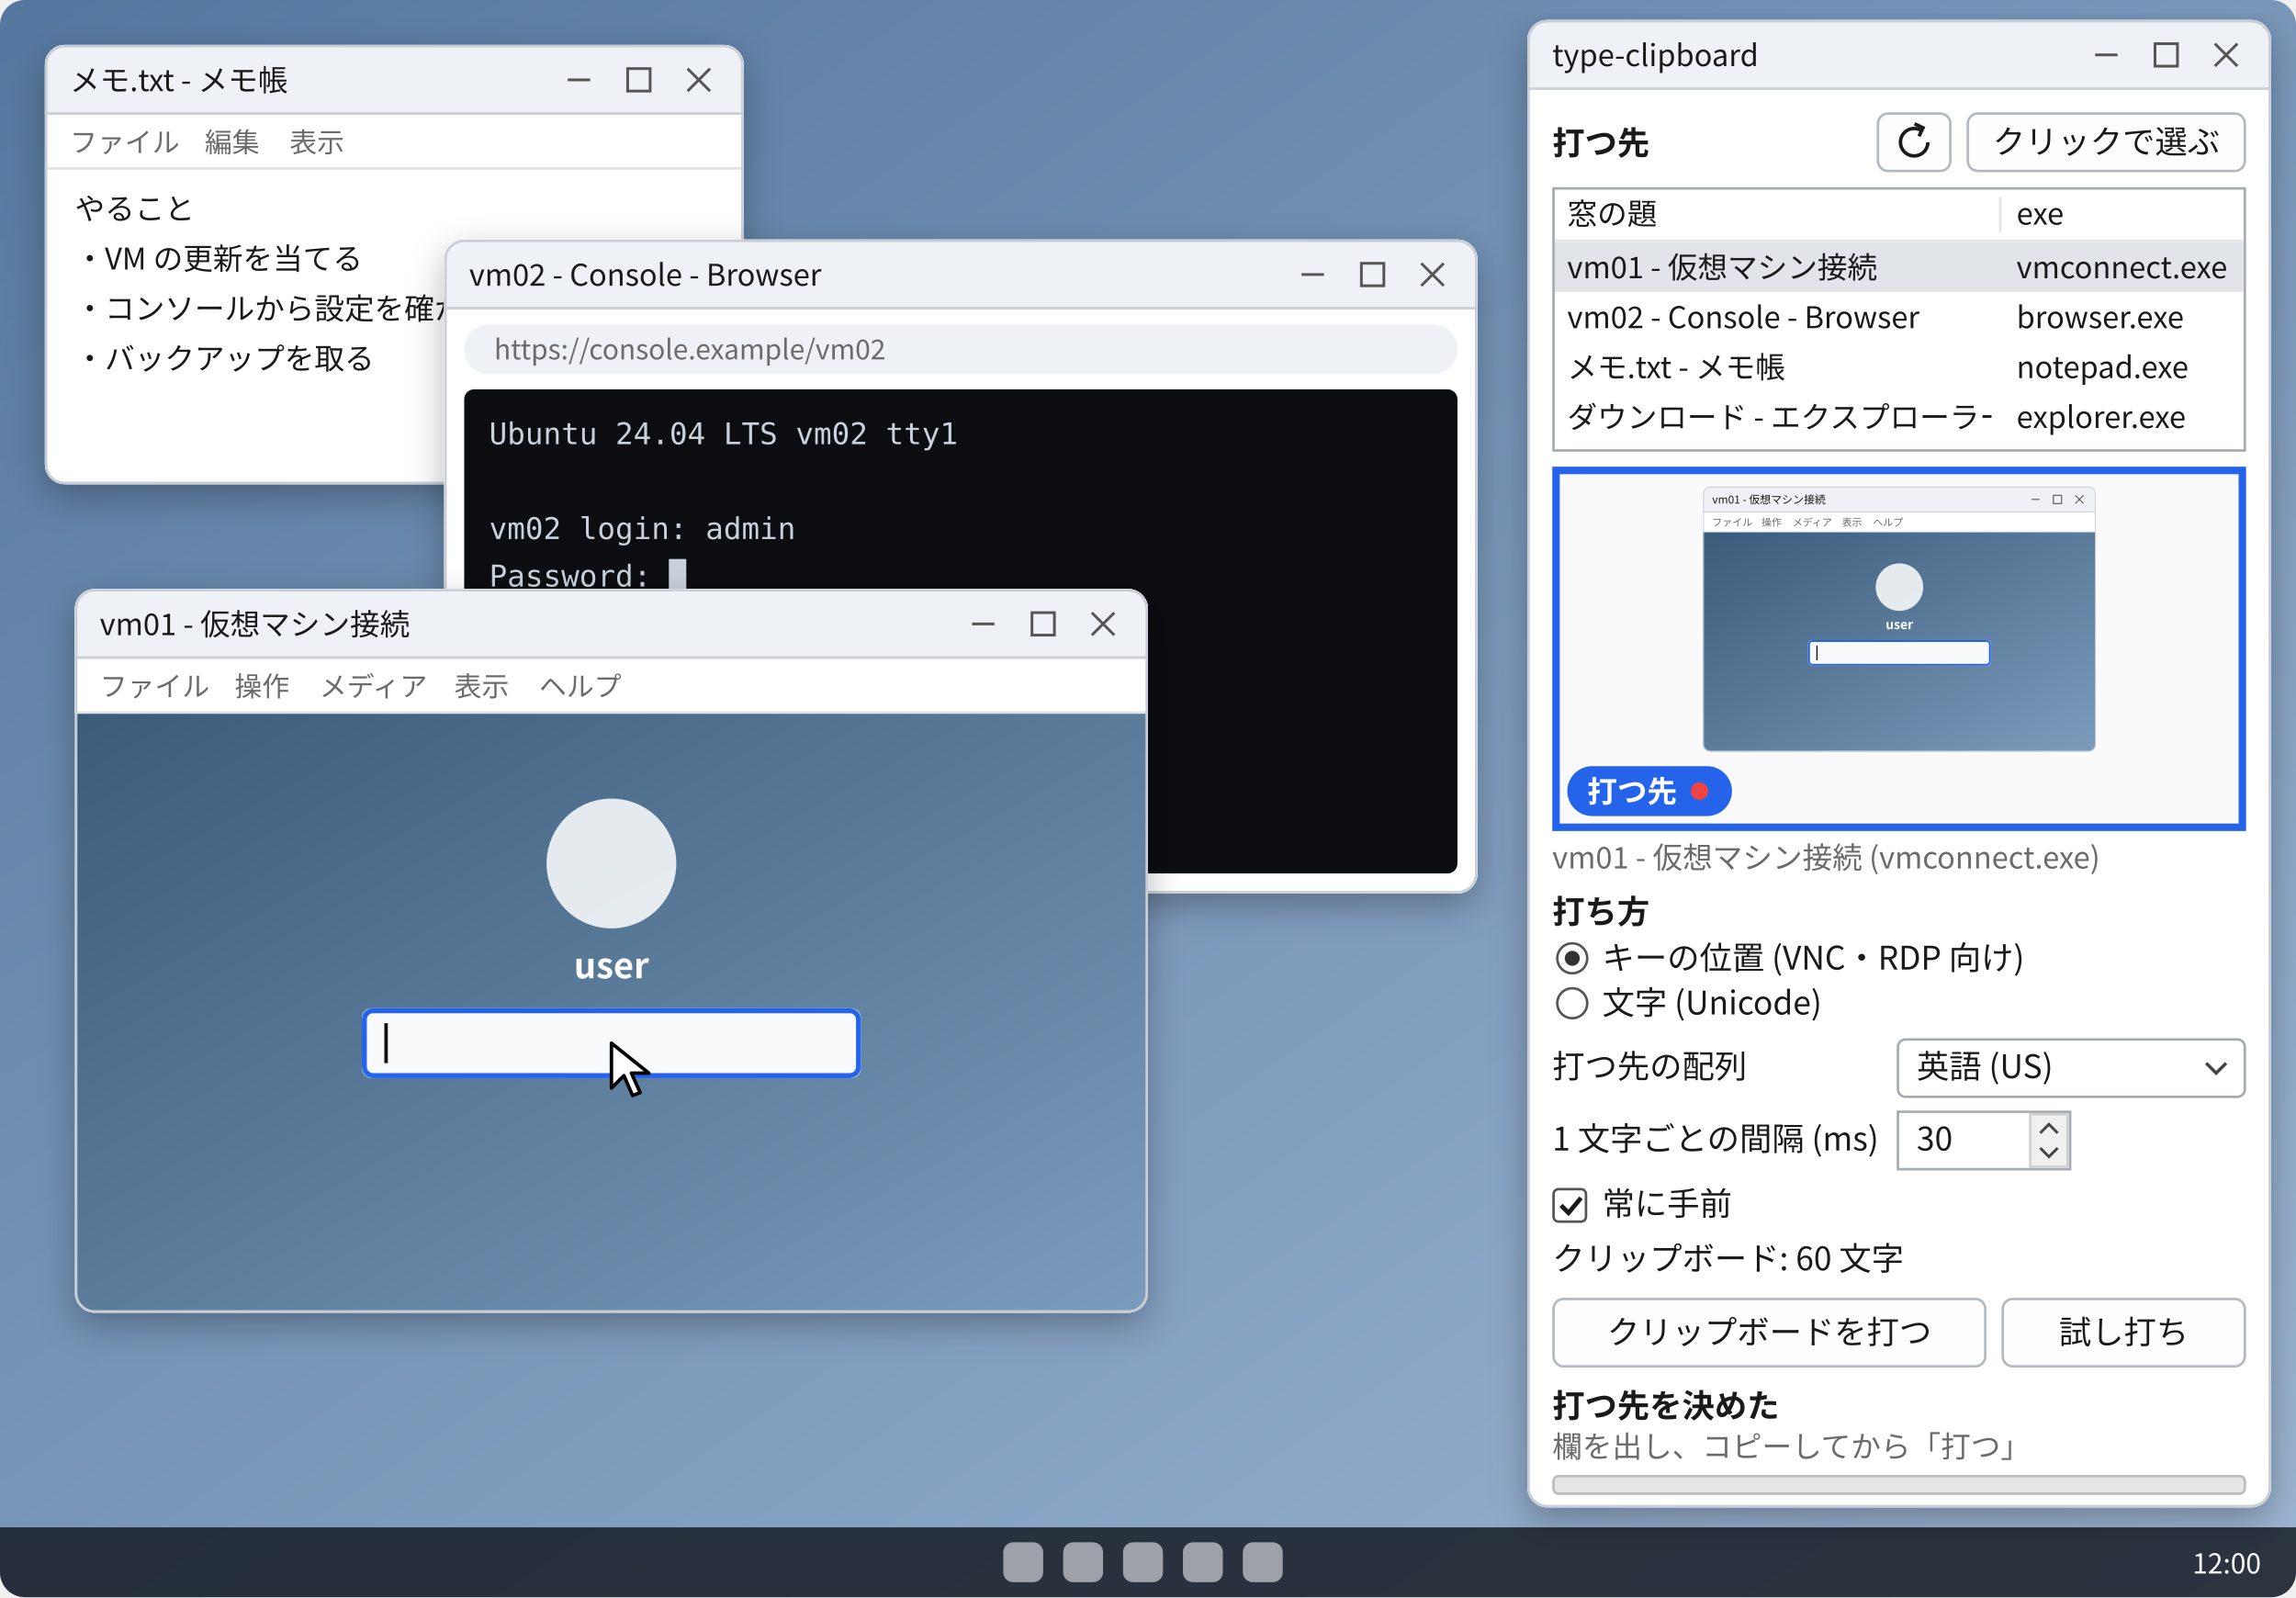
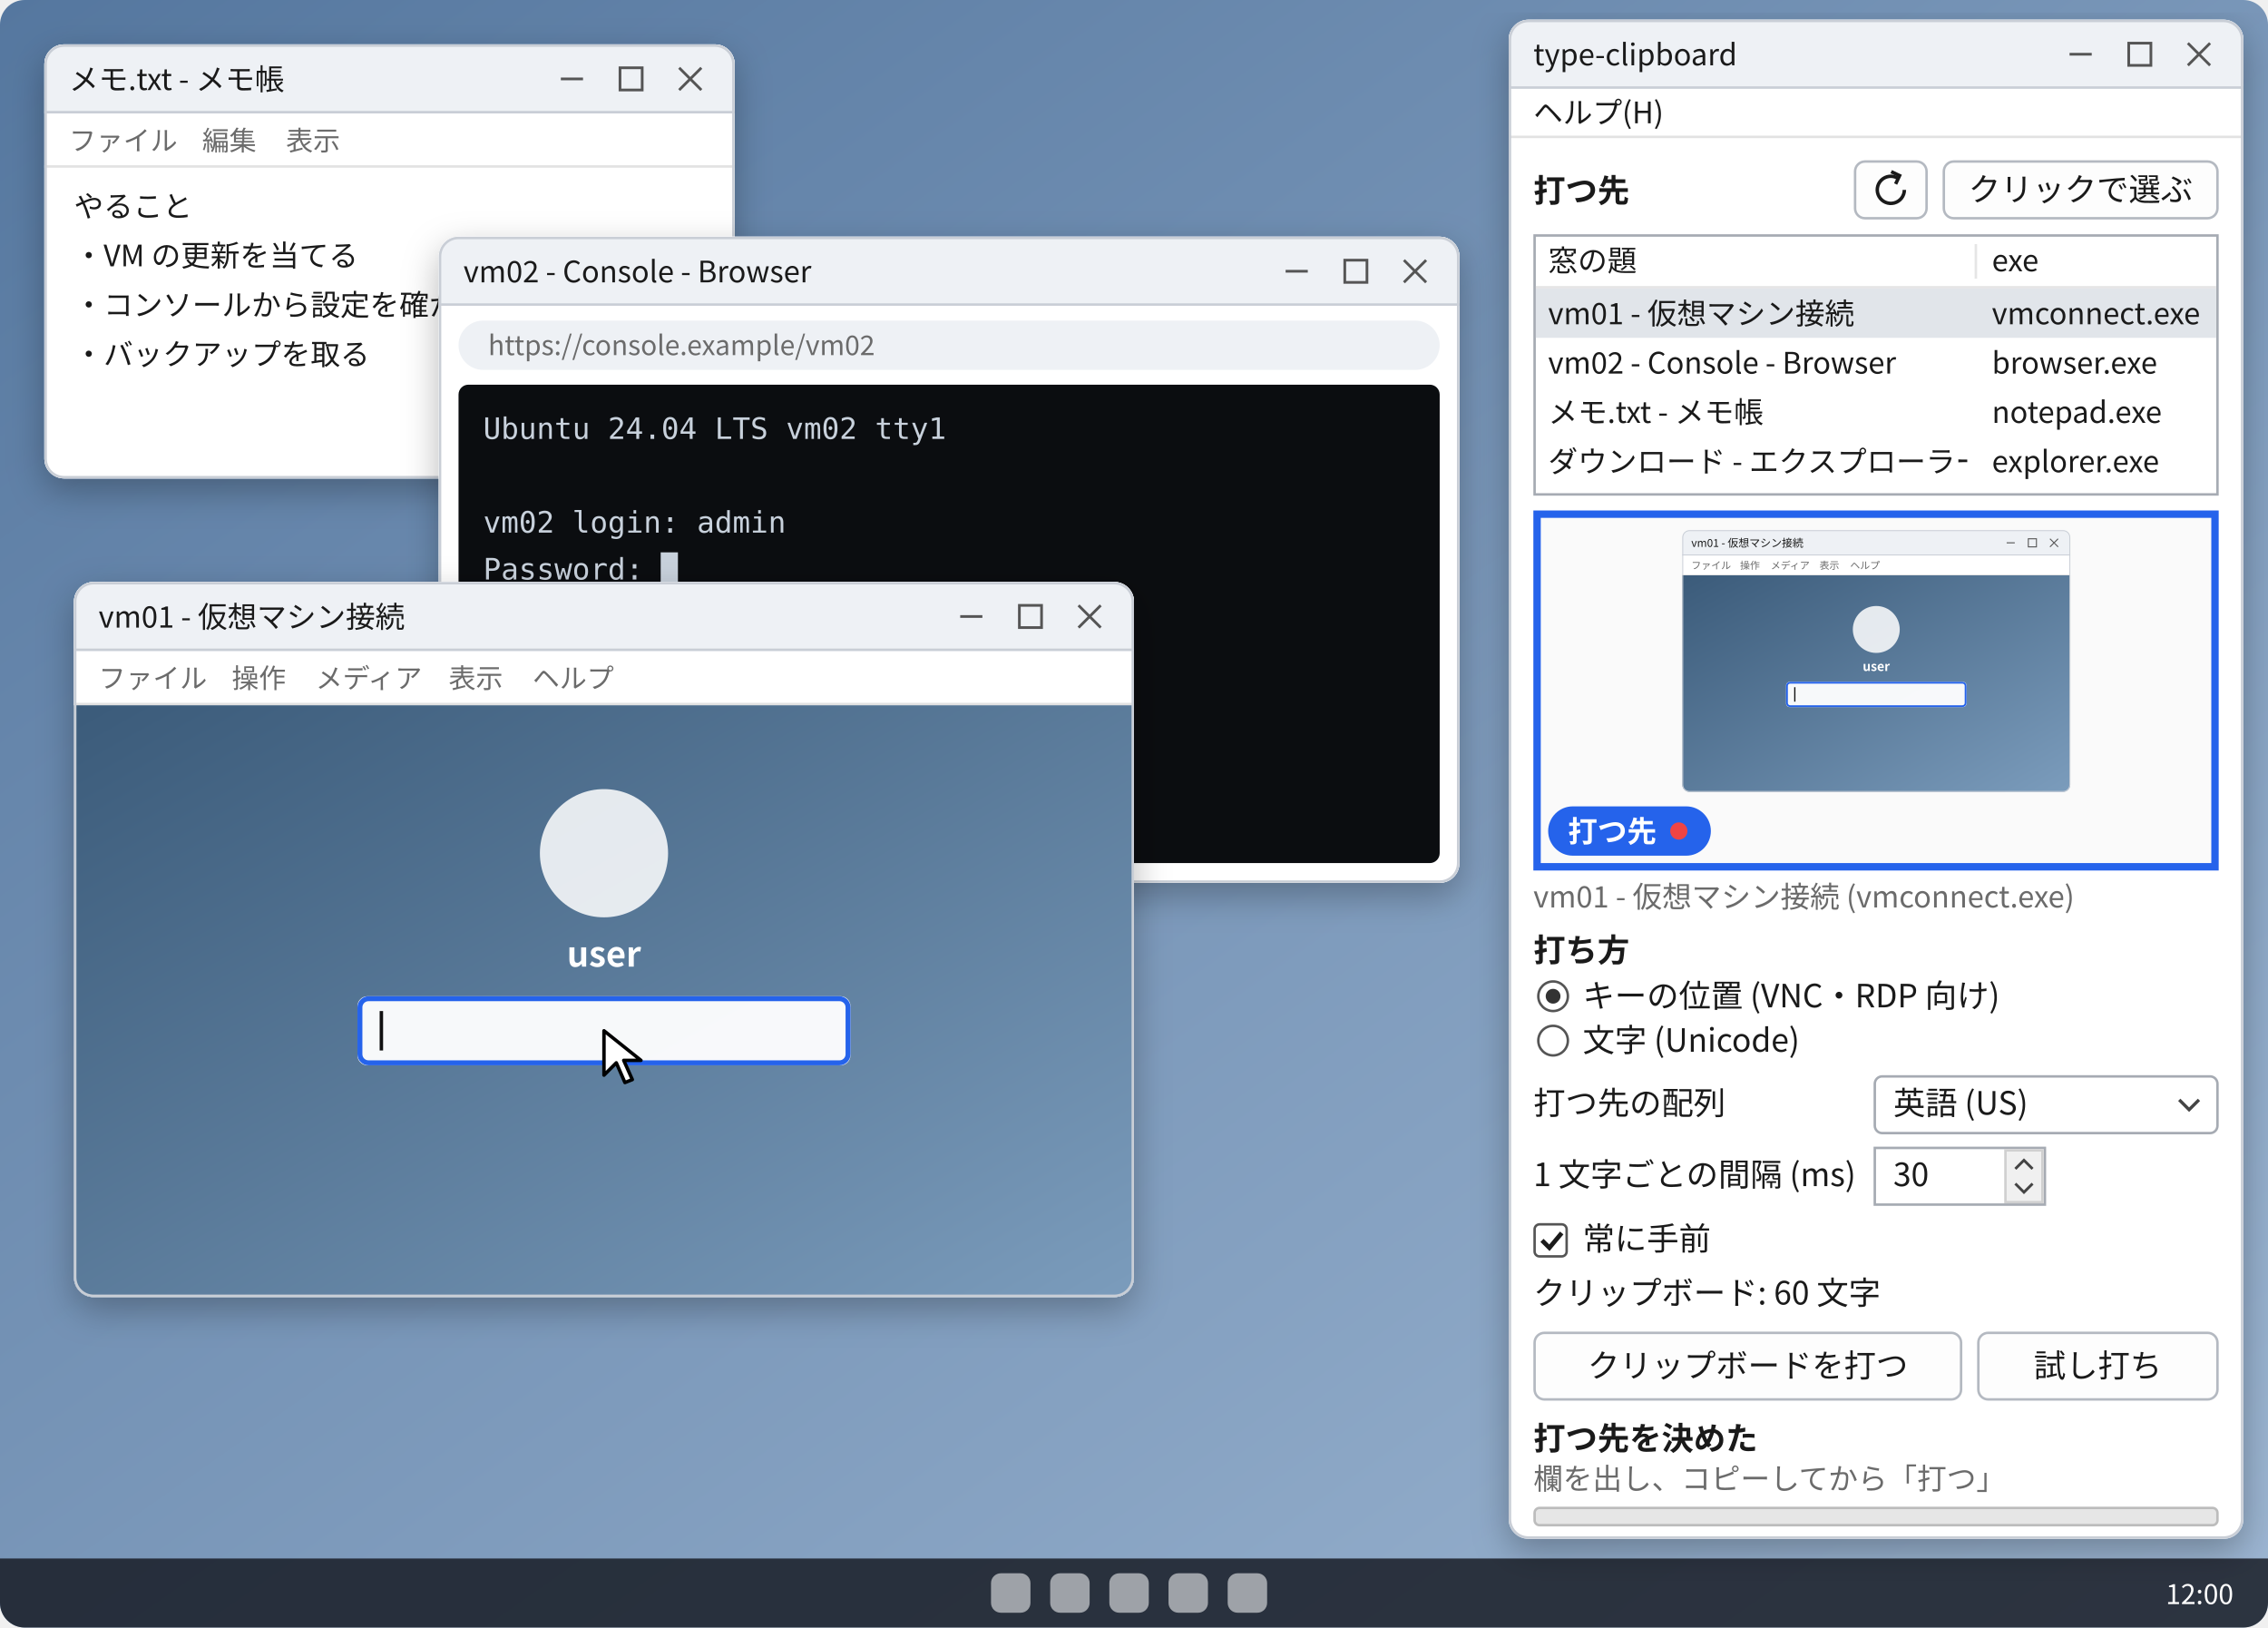
- <svg xmlns="http://www.w3.org/2000/svg" width="920" height="640" viewBox="0 0 920 640" role="img" aria-labelledby="title desc">
+ <svg xmlns="http://www.w3.org/2000/svg" width="920" height="660" viewBox="0 0 920 660" role="img" aria-labelledby="title desc">
  <style>
text{font-family:"Yu Gothic UI", "Meiryo UI", Meiryo, "Hiragino Sans", "Hiragino Kaku Gothic ProN", "Noto Sans CJK JP", "Noto Sans JP", "Segoe UI", system-ui, sans-serif;fill:#1a1a1a}
.mono{font-family:"Cascadia Mono", Consolas, "DejaVu Sans Mono", "Noto Sans Mono", ui-monospace, monospace}
.t11{font-size:11px}.t12{font-size:12px}.t13{font-size:13px}.t14{font-size:14px}.t22{font-size:22px}
.b{font-weight:700}.mu{fill:#6b6b6b}.wh{fill:#fff}.ph{fill:#888}.term{fill:#c8d1dc}
.c-blue{fill:#2563eb}.c-green{fill:#15803d}.c-amber{fill:#b45309}
.tb{transform-box:fill-box;transform-origin:50% 50%}.tl{transform-box:fill-box;transform-origin:0 50%}
.blink{animation:blink 1s step-end infinite}@keyframes blink{50%{opacity:0}}
@keyframes a1{0%{opacity:0;animation-timing-function:step-end}16.923%{opacity:1;animation-timing-function:step-end}100%{opacity:1}}
.a1{opacity:1;animation:a1 6.5s infinite}
@keyframes a2{0%{opacity:1;animation-timing-function:step-end}16.923%{opacity:0;animation-timing-function:step-end}100%{opacity:0}}
.a2{opacity:0;animation:a2 6.5s infinite}
@keyframes a3{0%{opacity:0;animation-timing-function:step-end}36.923%{opacity:1;animation-timing-function:ease-in}58.462%{opacity:0;animation-timing-function:step-end}100%{opacity:0}}
.a3{opacity:0;animation:a3 6.5s infinite}
@keyframes a4{0%{opacity:1;animation-timing-function:step-end}36.923%{opacity:0;animation-timing-function:step-end}100%{opacity:0}}
.a4{opacity:0;animation:a4 6.5s infinite}
@keyframes a5{0%{opacity:0;animation-timing-function:step-end}36.923%{opacity:1;animation-timing-function:step-end}100%{opacity:1}}
.a5{opacity:1;animation:a5 6.5s infinite}
@keyframes a6{0%{opacity:0;transform:translateY(8px);animation-timing-function:step-end}27.692%{opacity:0;transform:translateY(8px);animation-timing-function:ease-out}32.308%{opacity:1;transform:translateY(0);animation-timing-function:step-end}73.846%{opacity:1;transform:translateY(0);animation-timing-function:ease-out}78.462%{opacity:0;transform:translateY(8px);animation-timing-function:step-end}100%{opacity:0;transform:translateY(8px)}}
.a6{opacity:0;transform:translateY(8px);animation:a6 6.5s infinite}
@keyframes a7{0%{opacity:0;transform:scale(.45);animation-timing-function:step-end}16.923%{opacity:.95;transform:scale(.45);animation-timing-function:ease-out}23.846%{opacity:0;transform:scale(2.6);animation-timing-function:step-end}100%{opacity:0;transform:scale(2.6)}}
.a7{opacity:0;transform:scale(2.6);animation:a7 6.5s infinite}
@keyframes a8{0%{transform:translate(300px,330px);animation-timing-function:step-end}6.154%{transform:translate(300px,330px);animation-timing-function:cubic-bezier(.4,.1,.2,1)}16.923%{transform:translate(245px,418px);animation-timing-function:step-end}100%{transform:translate(245px,418px)}}
.a8{transform:translate(245px,418px);animation:a8 6.5s infinite}
@media (prefers-reduced-motion:reduce){*{animation:none!important}}
</style>
  <defs>
    <linearGradient id="desk" x1="0" y1="0" x2="1" y2="1">
      <stop offset="0" stop-color="#55779f" />
      <stop offset="1" stop-color="#9db6d2" />
    </linearGradient>
    <linearGradient id="vm-screen" x1="0" y1="0" x2="1" y2="1">
      <stop offset="0" stop-color="#3b5b7a" />
      <stop offset="1" stop-color="#7b9cbc" />
    </linearGradient>
    <filter id="shadow" x="-20%" y="-20%" width="140%" height="150%">
      <feDropShadow dx="0" dy="5" stdDeviation="7" flood-color="#000" flood-opacity=".28" />
    </filter>
    <clipPath id="canvas">
-       <rect width="920" height="640" rx="10" />
+       <rect width="920" height="660" rx="10" />
    </clipPath>
    <clipPath id="clip-app">
-       <rect x="612" y="8" width="298" height="596" rx="8" />
+       <rect x="612" y="8" width="298" height="616" rx="8" />
    </clipPath>
    <clipPath id="clip-title">
-       <rect x="622" y="75" width="176" height="106" />
+       <rect x="622" y="95" width="176" height="106" />
    </clipPath>
    <clipPath id="clip-exe">
-       <rect x="802" y="75" width="96" height="106" />
+       <rect x="802" y="95" width="96" height="106" />
    </clipPath>
    <clipPath id="clip-note">
      <rect width="280" height="176" rx="8" />
    </clipPath>
    <clipPath id="clip-vnc">
      <rect width="414" height="262" rx="8" />
    </clipPath>
    <clipPath id="clip-vm">
      <rect width="430" height="290" rx="8" />
    </clipPath>
  </defs>
  <g clip-path="url(#canvas)">
-     <rect width="920" height="640" fill="url(#desk)" />
+     <rect width="920" height="660" fill="url(#desk)" />
    <g transform="translate(18,18)">
      <rect width="280" height="176" rx="8" fill="#fff" filter="url(#shadow)" />
      <g clip-path="url(#clip-note)">
        <rect width="280" height="176" fill="#fff" />
        <rect width="280" height="28" fill="#eef1f5" />
        <line x1="0" y1="27.5" x2="280" y2="27.5" stroke="#c9ced6" />
        <text x="10" y="18.5" class="t12">メモ.txt - メモ帳</text>
        <g stroke="#555" stroke-width="1.1" fill="none">
          <line x1="209.5" y1="14.0" x2="218.5" y2="14.0" />
          <rect x="233.5" y="9.5" width="9" height="9" />
          <path d="M257.5,9.5l9,9M266.5,9.5l-9,9" />
        </g>
        <line x1="0" y1="49.5" x2="280" y2="49.5" stroke="#e2e2e2" />
        <text x="10" y="43" class="t11 mu">ファイル</text>
        <text x="64" y="43" class="t11 mu">編集</text>
        <text x="98" y="43" class="t11 mu">表示</text>
        <text x="12" y="70" class="t12">やること</text>
        <text x="12" y="90" class="t12">・VM の更新を当てる</text>
        <text x="12" y="110" class="t12">・コンソールから設定を確かめる</text>
        <text x="12" y="130" class="t12">・バックアップを取る</text>
      </g>
      <rect x=".5" y=".5" width="279" height="175" rx="7.5" fill="none" stroke="#c9ced6" />
    </g>
    <g transform="translate(178,96)">
      <rect width="414" height="262" rx="8" fill="#fff" filter="url(#shadow)" />
      <g clip-path="url(#clip-vnc)">
        <rect width="414" height="262" fill="#fff" />
        <rect width="414" height="28" fill="#eef1f5" />
        <line x1="0" y1="27.5" x2="414" y2="27.5" stroke="#c9ced6" />
        <text x="10" y="18.5" class="t12">vm02 - Console - Browser</text>
        <g stroke="#555" stroke-width="1.1" fill="none">
          <line x1="343.5" y1="14.0" x2="352.5" y2="14.0" />
          <rect x="367.5" y="9.5" width="9" height="9" />
          <path d="M391.5,9.5l9,9M400.5,9.5l-9,9" />
        </g>
        <rect x="8" y="34" width="398" height="20" rx="10" fill="#eef1f5" />
        <text x="20" y="48" class="t11 mu">https://console.example/vm02</text>
        <rect x="8" y="60" width="398" height="194" rx="4" fill="#0b0d10" />
        <text x="18" y="82" class="t12 mono term">Ubuntu 24.04 LTS vm02 tty1</text>
        <text x="18" y="120" class="t12 mono term">vm02 login: admin</text>
        <text x="18" y="139" class="t12 mono term">Password:</text>
        <rect class="blink" x="90" y="128" width="7" height="13" fill="#c8d1dc" />
      </g>
      <rect x=".5" y=".5" width="413" height="261" rx="7.5" fill="none" stroke="#c9ced6" />
    </g>
    <g transform="translate(30,236)">
      <rect width="430" height="290" rx="8" fill="#fff" filter="url(#shadow)" />
      <g clip-path="url(#clip-vm)">
        <rect width="430" height="290" fill="#fff" />
        <rect width="430" height="28" fill="#eef1f5" />
        <line x1="0" y1="27.5" x2="430" y2="27.5" stroke="#c9ced6" />
        <text x="10" y="18.5" class="t12">vm01 - 仮想マシン接続</text>
        <g stroke="#555" stroke-width="1.1" fill="none">
          <line x1="359.5" y1="14.0" x2="368.5" y2="14.0" />
          <rect x="383.5" y="9.5" width="9" height="9" />
          <path d="M407.5,9.5l9,9M416.5,9.5l-9,9" />
        </g>
        <line x1="0" y1="49.5" x2="430" y2="49.5" stroke="#e2e2e2" />
        <text x="10" y="43" class="t11 mu">ファイル</text>
        <text x="64" y="43" class="t11 mu">操作</text>
        <text x="98" y="43" class="t11 mu">メディア</text>
        <text x="152" y="43" class="t11 mu">表示</text>
        <text x="186" y="43" class="t11 mu">ヘルプ</text>
        <rect y="50" width="430" height="240" fill="url(#vm-screen)" />
        <g style="opacity:1">
          <circle cx="215.0" cy="110" r="26" fill="#fff" fill-opacity=".85" />
          <text x="215" y="156" class="t14 b wh" text-anchor="middle">user</text>
          <rect x="115.0" y="168" width="200" height="28" rx="4" fill="#fff" fill-opacity=".95" />
          <rect x="116.0" y="169" width="198" height="26" rx="3.5" fill="none" stroke="#2563eb" stroke-width="2" class="a1" />
          <text x="124" y="186.5" class="t13 ph a2">パスワード</text>
          <circle cx="127" cy="182" r="2.6" fill="#111" style="opacity:0" />
          <circle cx="134.5" cy="182" r="2.6" fill="#111" style="opacity:0" />
          <circle cx="142" cy="182" r="2.6" fill="#111" style="opacity:0" />
          <circle cx="149.5" cy="182" r="2.6" fill="#111" style="opacity:0" />
          <circle cx="157" cy="182" r="2.6" fill="#111" style="opacity:0" />
          <circle cx="164.5" cy="182" r="2.6" fill="#111" style="opacity:0" />
          <circle cx="172" cy="182" r="2.6" fill="#111" style="opacity:0" />
          <circle cx="179.5" cy="182" r="2.6" fill="#111" style="opacity:0" />
          <circle cx="187" cy="182" r="2.6" fill="#111" style="opacity:0" />
          <circle cx="194.5" cy="182" r="2.6" fill="#111" style="opacity:0" />
          <circle cx="202" cy="182" r="2.6" fill="#111" style="opacity:0" />
          <circle cx="209.5" cy="182" r="2.6" fill="#111" style="opacity:0" />
          <circle cx="217" cy="182" r="2.6" fill="#111" style="opacity:0" />
          <circle cx="224.5" cy="182" r="2.6" fill="#111" style="opacity:0" />
          <circle cx="232" cy="182" r="2.6" fill="#111" style="opacity:0" />
          <circle cx="239.5" cy="182" r="2.6" fill="#111" style="opacity:0" />
          <circle cx="247" cy="182" r="2.6" fill="#111" style="opacity:0" />
          <circle cx="254.5" cy="182" r="2.6" fill="#111" style="opacity:0" />
          <circle cx="262" cy="182" r="2.6" fill="#111" style="opacity:0" />
          <circle cx="269.5" cy="182" r="2.6" fill="#111" style="opacity:0" />
          <circle cx="277" cy="182" r="2.6" fill="#111" style="opacity:0" />
          <circle cx="284.5" cy="182" r="2.6" fill="#111" style="opacity:0" />
          <circle cx="292" cy="182" r="2.6" fill="#111" style="opacity:0" />
          <circle cx="299.5" cy="182" r="2.6" fill="#111" style="opacity:0" />
          <g class="a1">
            <g style="transform:translateX(0px)">
              <rect class="blink" x="124.0" y="174" width="1.4" height="16" fill="#111" />
            </g>
          </g>
        </g>
        <text x="215" y="178" class="t22 b wh" text-anchor="middle" style="opacity:0">ようこそ</text>
      </g>
      <rect x=".5" y=".5" width="429" height="289" rx="7.5" fill="none" stroke="#c9ced6" />
    </g>
-     <rect y="612" width="920" height="28" fill="#141820" fill-opacity=".82" />
-     <rect x="402.0" y="618" width="16" height="16" rx="4" fill="#fff" fill-opacity=".55" />
-     <rect x="426.0" y="618" width="16" height="16" rx="4" fill="#fff" fill-opacity=".55" />
-     <rect x="450.0" y="618" width="16" height="16" rx="4" fill="#fff" fill-opacity=".55" />
-     <rect x="474.0" y="618" width="16" height="16" rx="4" fill="#fff" fill-opacity=".55" />
-     <rect x="498.0" y="618" width="16" height="16" rx="4" fill="#fff" fill-opacity=".55" />
-     <text x="906" y="630.5" class="t11 wh" text-anchor="end">12:00</text>
+     <rect y="632" width="920" height="28" fill="#141820" fill-opacity=".82" />
+     <rect x="402.0" y="638" width="16" height="16" rx="4" fill="#fff" fill-opacity=".55" />
+     <rect x="426.0" y="638" width="16" height="16" rx="4" fill="#fff" fill-opacity=".55" />
+     <rect x="450.0" y="638" width="16" height="16" rx="4" fill="#fff" fill-opacity=".55" />
+     <rect x="474.0" y="638" width="16" height="16" rx="4" fill="#fff" fill-opacity=".55" />
+     <rect x="498.0" y="638" width="16" height="16" rx="4" fill="#fff" fill-opacity=".55" />
+     <text x="906" y="650.5" class="t11 wh" text-anchor="end">12:00</text>
    <g style="opacity:1;transform:translateY(0)">
-       <rect x="612" y="8" width="298" height="596" rx="8" fill="#fff" filter="url(#shadow)" />
+       <rect x="612" y="8" width="298" height="616" rx="8" fill="#fff" filter="url(#shadow)" />
      <g clip-path="url(#clip-app)">
        <rect x="612" y="8" width="298" height="28" fill="#eef1f5" />
        <line x1="612" y1="35.5" x2="910" y2="35.5" stroke="#c9ced6" />
        <text x="622" y="26.5" class="t12">type-clipboard</text>
        <g transform="translate(612,8)">
          <g stroke="#555" stroke-width="1.1" fill="none">
            <line x1="227.5" y1="14.0" x2="236.5" y2="14.0" />
            <rect x="251.5" y="9.5" width="9" height="9" />
            <path d="M275.5,9.5l9,9M284.5,9.5l-9,9" />
          </g>
        </g>
-       </g>
-       <rect x="612.5" y="8.5" width="297" height="595" rx="7.5" fill="none" stroke="#c9ced6" />
-       <text x="622" y="62" class="t13 b">打つ先</text>
-       <g style="opacity:1">
-         <rect x="752.5" y="45.5" width="29" height="23" rx="4" fill="#fdfdfd" stroke="#b4b9c1" />
-         <path d="M772.5,57A5.5,5.5 0 1 1 769.75,52.215" fill="none" stroke="#1a1a1a" stroke-width="1.4" />
-         <path d="M767.15,49.615l3.4,1.6l-1.6,3.4" fill="none" stroke="#1a1a1a" stroke-width="1.4" />
-         <rect x="788.5" y="45.5" width="111" height="23" rx="4" fill="#fdfdfd" stroke="#b4b9c1" />
-         <text x="844" y="61.5" class="t13" text-anchor="middle" style="opacity:1">クリックで選ぶ</text>
-       </g>
-       <g style="opacity:1">
-         <rect x="622.5" y="75.5" width="277" height="105" fill="#fff" stroke="#a6abb3" />
-         <line x1="623" y1="96.5" x2="899" y2="96.5" stroke="#e5e5e5" />
-         <line x1="801.5" y1="79" x2="801.5" y2="93" stroke="#e5e5e5" />
-         <text x="628" y="90" class="t12">窓の題</text>
-         <text x="808" y="90" class="t12">exe</text>
-         <rect x="623" y="97" width="276" height="20" fill="#e1e5ea" style="opacity:1" />
+         <text x="622" y="50" class="t12">ヘルプ(H)</text>
+         <line x1="612" y1="55.5" x2="910" y2="55.5" stroke="#e2e2e2" />
+       </g>
+       <rect x="612.5" y="8.5" width="297" height="615" rx="7.5" fill="none" stroke="#c9ced6" />
+       <text x="622" y="82" class="t13 b">打つ先</text>
+       <g style="opacity:1">
+         <rect x="752.5" y="65.5" width="29" height="23" rx="4" fill="#fdfdfd" stroke="#b4b9c1" />
+         <path d="M772.5,77A5.5,5.5 0 1 1 769.75,72.215" fill="none" stroke="#1a1a1a" stroke-width="1.4" />
+         <path d="M767.15,69.615l3.4,1.6l-1.6,3.4" fill="none" stroke="#1a1a1a" stroke-width="1.4" />
+         <rect x="788.5" y="65.5" width="111" height="23" rx="4" fill="#fdfdfd" stroke="#b4b9c1" />
+         <text x="844" y="81.5" class="t13" text-anchor="middle" style="opacity:1">クリックで選ぶ</text>
+       </g>
+       <g style="opacity:1">
+         <rect x="622.5" y="95.5" width="277" height="105" fill="#fff" stroke="#a6abb3" />
+         <line x1="623" y1="116.5" x2="899" y2="116.5" stroke="#e5e5e5" />
+         <line x1="801.5" y1="99" x2="801.5" y2="113" stroke="#e5e5e5" />
+         <text x="628" y="110" class="t12">窓の題</text>
+         <text x="808" y="110" class="t12">exe</text>
+         <rect x="623" y="117" width="276" height="20" fill="#e1e5ea" style="opacity:1" />
        <g clip-path="url(#clip-title)">
-           <text x="628" y="111.5" class="t12">vm01 - 仮想マシン接続</text>
+           <text x="628" y="131.5" class="t12">vm01 - 仮想マシン接続</text>
        </g>
        <g clip-path="url(#clip-exe)">
-           <text x="808" y="111.5" class="t12">vmconnect.exe</text>
+           <text x="808" y="131.5" class="t12">vmconnect.exe</text>
        </g>
        <g clip-path="url(#clip-title)">
-           <text x="628" y="131.5" class="t12">vm02 - Console - Browser</text>
+           <text x="628" y="151.5" class="t12">vm02 - Console - Browser</text>
        </g>
        <g clip-path="url(#clip-exe)">
-           <text x="808" y="131.5" class="t12">browser.exe</text>
+           <text x="808" y="151.5" class="t12">browser.exe</text>
        </g>
        <g clip-path="url(#clip-title)">
-           <text x="628" y="151.5" class="t12">メモ.txt - メモ帳</text>
+           <text x="628" y="171.5" class="t12">メモ.txt - メモ帳</text>
        </g>
        <g clip-path="url(#clip-exe)">
-           <text x="808" y="151.5" class="t12">notepad.exe</text>
+           <text x="808" y="171.5" class="t12">notepad.exe</text>
        </g>
        <g clip-path="url(#clip-title)">
-           <text x="628" y="171.5" class="t12">ダウンロード - エクスプローラー</text>
+           <text x="628" y="191.5" class="t12">ダウンロード - エクスプローラー</text>
        </g>
        <g clip-path="url(#clip-exe)">
-           <text x="808" y="171.5" class="t12">explorer.exe</text>
-         </g>
-       </g>
-       <rect x="622" y="187" width="278" height="146" fill="#fafafa" />
-       <rect x="623.5" y="188.5" width="275" height="143" fill="none" stroke="#2563eb" stroke-width="3" style="opacity:1" />
-       <g transform="translate(682.414,195) scale(0.366)">
+           <text x="808" y="191.5" class="t12">explorer.exe</text>
+         </g>
+       </g>
+       <rect x="622" y="207" width="278" height="146" fill="#fafafa" />
+       <rect x="623.5" y="208.5" width="275" height="143" fill="none" stroke="#2563eb" stroke-width="3" style="opacity:1" />
+       <g transform="translate(682.414,215) scale(0.366)">
        <g style="opacity:1">
          <g clip-path="url(#clip-vm)">
            <rect width="430" height="290" fill="#fff" />
            <rect width="430" height="28" fill="#eef1f5" />
            <line x1="0" y1="27.5" x2="430" y2="27.5" stroke="#c9ced6" />
            <text x="10" y="18.5" class="t12">vm01 - 仮想マシン接続</text>
            <g stroke="#555" stroke-width="1.1" fill="none">
              <line x1="359.5" y1="14.0" x2="368.5" y2="14.0" />
              <rect x="383.5" y="9.5" width="9" height="9" />
              <path d="M407.5,9.5l9,9M416.5,9.5l-9,9" />
            </g>
            <line x1="0" y1="49.5" x2="430" y2="49.5" stroke="#e2e2e2" />
            <text x="10" y="43" class="t11 mu">ファイル</text>
            <text x="64" y="43" class="t11 mu">操作</text>
            <text x="98" y="43" class="t11 mu">メディア</text>
            <text x="152" y="43" class="t11 mu">表示</text>
            <text x="186" y="43" class="t11 mu">ヘルプ</text>
            <rect y="50" width="430" height="240" fill="url(#vm-screen)" />
            <g style="opacity:1">
              <circle cx="215.0" cy="110" r="26" fill="#fff" fill-opacity=".85" />
              <text x="215" y="156" class="t14 b wh" text-anchor="middle">user</text>
              <rect x="115.0" y="168" width="200" height="28" rx="4" fill="#fff" fill-opacity=".95" />
              <rect x="116.0" y="169" width="198" height="26" rx="3.5" fill="none" stroke="#2563eb" stroke-width="2" class="a1" />
              <text x="124" y="186.5" class="t13 ph a2">パスワード</text>
              <circle cx="127" cy="182" r="2.6" fill="#111" style="opacity:0" />
              <circle cx="134.5" cy="182" r="2.6" fill="#111" style="opacity:0" />
              <circle cx="142" cy="182" r="2.6" fill="#111" style="opacity:0" />
              <circle cx="149.5" cy="182" r="2.6" fill="#111" style="opacity:0" />
              <circle cx="157" cy="182" r="2.6" fill="#111" style="opacity:0" />
              <circle cx="164.5" cy="182" r="2.6" fill="#111" style="opacity:0" />
              <circle cx="172" cy="182" r="2.6" fill="#111" style="opacity:0" />
              <circle cx="179.5" cy="182" r="2.6" fill="#111" style="opacity:0" />
              <circle cx="187" cy="182" r="2.6" fill="#111" style="opacity:0" />
              <circle cx="194.5" cy="182" r="2.6" fill="#111" style="opacity:0" />
              <circle cx="202" cy="182" r="2.6" fill="#111" style="opacity:0" />
              <circle cx="209.5" cy="182" r="2.6" fill="#111" style="opacity:0" />
              <circle cx="217" cy="182" r="2.6" fill="#111" style="opacity:0" />
              <circle cx="224.5" cy="182" r="2.6" fill="#111" style="opacity:0" />
              <circle cx="232" cy="182" r="2.6" fill="#111" style="opacity:0" />
              <circle cx="239.5" cy="182" r="2.6" fill="#111" style="opacity:0" />
              <circle cx="247" cy="182" r="2.6" fill="#111" style="opacity:0" />
              <circle cx="254.5" cy="182" r="2.6" fill="#111" style="opacity:0" />
              <circle cx="262" cy="182" r="2.6" fill="#111" style="opacity:0" />
              <circle cx="269.5" cy="182" r="2.6" fill="#111" style="opacity:0" />
              <circle cx="277" cy="182" r="2.6" fill="#111" style="opacity:0" />
              <circle cx="284.5" cy="182" r="2.6" fill="#111" style="opacity:0" />
              <circle cx="292" cy="182" r="2.6" fill="#111" style="opacity:0" />
              <circle cx="299.5" cy="182" r="2.6" fill="#111" style="opacity:0" />
              <g class="a1">
                <g style="transform:translateX(0px)">
                  <rect class="blink" x="124.0" y="174" width="1.4" height="16" fill="#111" />
                </g>
              </g>
            </g>
            <text x="215" y="178" class="t22 b wh" text-anchor="middle" style="opacity:0">ようこそ</text>
          </g>
          <rect x=".5" y=".5" width="429" height="289" rx="7.5" fill="none" stroke="#c9ced6" />
        </g>
      </g>
      <g style="opacity:1">
-         <rect x="628" y="307" width="66" height="20" rx="10" fill="#2563eb" />
-         <text x="636" y="321.5" class="t12 b wh">打つ先</text>
-         <circle cx="681" cy="317" r="3.5" fill="#ef4444" />
-       </g>
-       <text x="622" y="348" class="t12 mu" style="opacity:1">vm01 - 仮想マシン接続 (vmconnect.exe)</text>
-       <text x="622" y="370" class="t13 b">打ち方</text>
-       <g style="opacity:1">
-         <circle cx="630" cy="384" r="6" fill="#fff" stroke="#555" />
-         <circle cx="630" cy="384" r="3" fill="#333" />
-         <text x="642" y="388.5" class="t13">キーの位置 (VNC・RDP 向け)</text>
-         <circle cx="630" cy="402" r="6" fill="#fff" stroke="#555" />
-         <text x="642" y="406.5" class="t13">文字 (Unicode)</text>
-         <text x="622" y="432" class="t13">打つ先の配列</text>
-         <rect x="760.5" y="416.5" width="139" height="23" rx="3" fill="#fff" stroke="#a6abb3" />
-         <text x="768" y="432" class="t13">英語 (US)</text>
-         <path d="M884,426l4,4l4,-4" fill="none" stroke="#444" stroke-width="1.3" />
-       </g>
-       <text x="622" y="461" class="t13">1 文字ごとの間隔 (ms)</text>
-       <g style="opacity:1">
-         <rect x="760.5" y="445.5" width="69" height="23" fill="#fff" stroke="#a6abb3" />
-         <text x="768" y="461" class="t13">30</text>
-         <rect x="813.5" y="446.5" width="15" height="21" fill="#f0f0f0" stroke="#d0d0d0" />
-         <path d="M817.5,454l3.5,-3.5l3.5,3.5M817.5,460l3.5,3.5l3.5,-3.5" fill="none" stroke="#444" stroke-width="1.1" />
-       </g>
-       <rect x="622.5" y="476.5" width="13" height="13" rx="2" fill="#fff" stroke="#555" />
-       <path d="M625.5,483l3,3l5,-6" fill="none" stroke="#1a1a1a" stroke-width="1.8" />
-       <text x="642" y="487" class="t13">常に手前</text>
-       <rect x="618" y="496" width="160" height="18" rx="3" fill="#fde68a" class="a3" />
-       <text x="622" y="509" class="t13 a4">クリップボード: 空</text>
-       <text x="622" y="509" class="t13 a5">クリップボード: 60 文字</text>
-       <g style="opacity:1">
-         <rect x="622.5" y="520.5" width="173" height="27" rx="4" fill="#fdfdfd" stroke="#b4b9c1" />
-         <text x="709" y="538.5" class="t13" text-anchor="middle">クリップボードを打つ</text>
-         <rect x="802.5" y="520.5" width="97" height="27" rx="4" fill="#fdfdfd" stroke="#b4b9c1" />
-         <text x="851" y="538.5" class="t13" text-anchor="middle">試し打ち</text>
-       </g>
-       <text x="622" y="568" class="t13 b" style="opacity:1">打つ先を決めた</text>
-       <text x="622" y="584" class="t12 mu" style="opacity:1">欄を出し、コピーしてから「打つ」</text>
-       <rect x="622.5" y="591.5" width="277" height="7" rx="2" fill="#e6e6e6" stroke="#bcbcbc" />
-       <rect x="623" y="592" width="276" height="6" rx="1.5" fill="#06b025" class="tl" style="transform:scaleX(0);fill:#06b025" />
-     </g>
-     <g transform="translate(18,548)">
+         <rect x="628" y="327" width="66" height="20" rx="10" fill="#2563eb" />
+         <text x="636" y="341.5" class="t12 b wh">打つ先</text>
+         <circle cx="681" cy="337" r="3.5" fill="#ef4444" />
+       </g>
+       <text x="622" y="368" class="t12 mu" style="opacity:1">vm01 - 仮想マシン接続 (vmconnect.exe)</text>
+       <text x="622" y="390" class="t13 b">打ち方</text>
+       <g style="opacity:1">
+         <circle cx="630" cy="404" r="6" fill="#fff" stroke="#555" />
+         <circle cx="630" cy="404" r="3" fill="#333" />
+         <text x="642" y="408.5" class="t13">キーの位置 (VNC・RDP 向け)</text>
+         <circle cx="630" cy="422" r="6" fill="#fff" stroke="#555" />
+         <text x="642" y="426.5" class="t13">文字 (Unicode)</text>
+         <text x="622" y="452" class="t13">打つ先の配列</text>
+         <rect x="760.5" y="436.5" width="139" height="23" rx="3" fill="#fff" stroke="#a6abb3" />
+         <text x="768" y="452" class="t13">英語 (US)</text>
+         <path d="M884,446l4,4l4,-4" fill="none" stroke="#444" stroke-width="1.3" />
+       </g>
+       <text x="622" y="481" class="t13">1 文字ごとの間隔 (ms)</text>
+       <g style="opacity:1">
+         <rect x="760.5" y="465.5" width="69" height="23" fill="#fff" stroke="#a6abb3" />
+         <text x="768" y="481" class="t13">30</text>
+         <rect x="813.5" y="466.5" width="15" height="21" fill="#f0f0f0" stroke="#d0d0d0" />
+         <path d="M817.5,474l3.5,-3.5l3.5,3.5M817.5,480l3.5,3.5l3.5,-3.5" fill="none" stroke="#444" stroke-width="1.1" />
+       </g>
+       <rect x="622.5" y="496.5" width="13" height="13" rx="2" fill="#fff" stroke="#555" />
+       <path d="M625.5,503l3,3l5,-6" fill="none" stroke="#1a1a1a" stroke-width="1.8" />
+       <text x="642" y="507" class="t13">常に手前</text>
+       <rect x="618" y="516" width="160" height="18" rx="3" fill="#fde68a" class="a3" />
+       <text x="622" y="529" class="t13 a4">クリップボード: 空</text>
+       <text x="622" y="529" class="t13 a5">クリップボード: 60 文字</text>
+       <g style="opacity:1">
+         <rect x="622.5" y="540.5" width="173" height="27" rx="4" fill="#fdfdfd" stroke="#b4b9c1" />
+         <text x="709" y="558.5" class="t13" text-anchor="middle">クリップボードを打つ</text>
+         <rect x="802.5" y="540.5" width="97" height="27" rx="4" fill="#fdfdfd" stroke="#b4b9c1" />
+         <text x="851" y="558.5" class="t13" text-anchor="middle">試し打ち</text>
+       </g>
+       <text x="622" y="588" class="t13 b" style="opacity:1">打つ先を決めた</text>
+       <text x="622" y="604" class="t12 mu" style="opacity:1">欄を出し、コピーしてから「打つ」</text>
+       <rect x="622.5" y="611.5" width="277" height="7" rx="2" fill="#e6e6e6" stroke="#bcbcbc" />
+       <rect x="623" y="612" width="276" height="6" rx="1.5" fill="#06b025" class="tl" style="transform:scaleX(0);fill:#06b025" />
+     </g>
+     <g transform="translate(18,568)">
      <g class="a6">
        <rect width="236" height="36" rx="8" fill="#fff" stroke="#c9ced6" filter="url(#shadow)" />
        <text x="14" y="22.5" class="t12">パスワード管理アプリ: コピーしました</text>
      </g>
    </g>
    <circle cx="245" cy="418" r="9" fill="none" stroke="#2563eb" stroke-width="2.5" class="tb a7" />
    <g class="a8">
      <path d="M0,0V18L5,13L8.5,21L11.5,19.8L8,12H15Z" fill="#fff" stroke="#000" stroke-width="1.4" stroke-linejoin="round" />
    </g>
  </g>
</svg>
